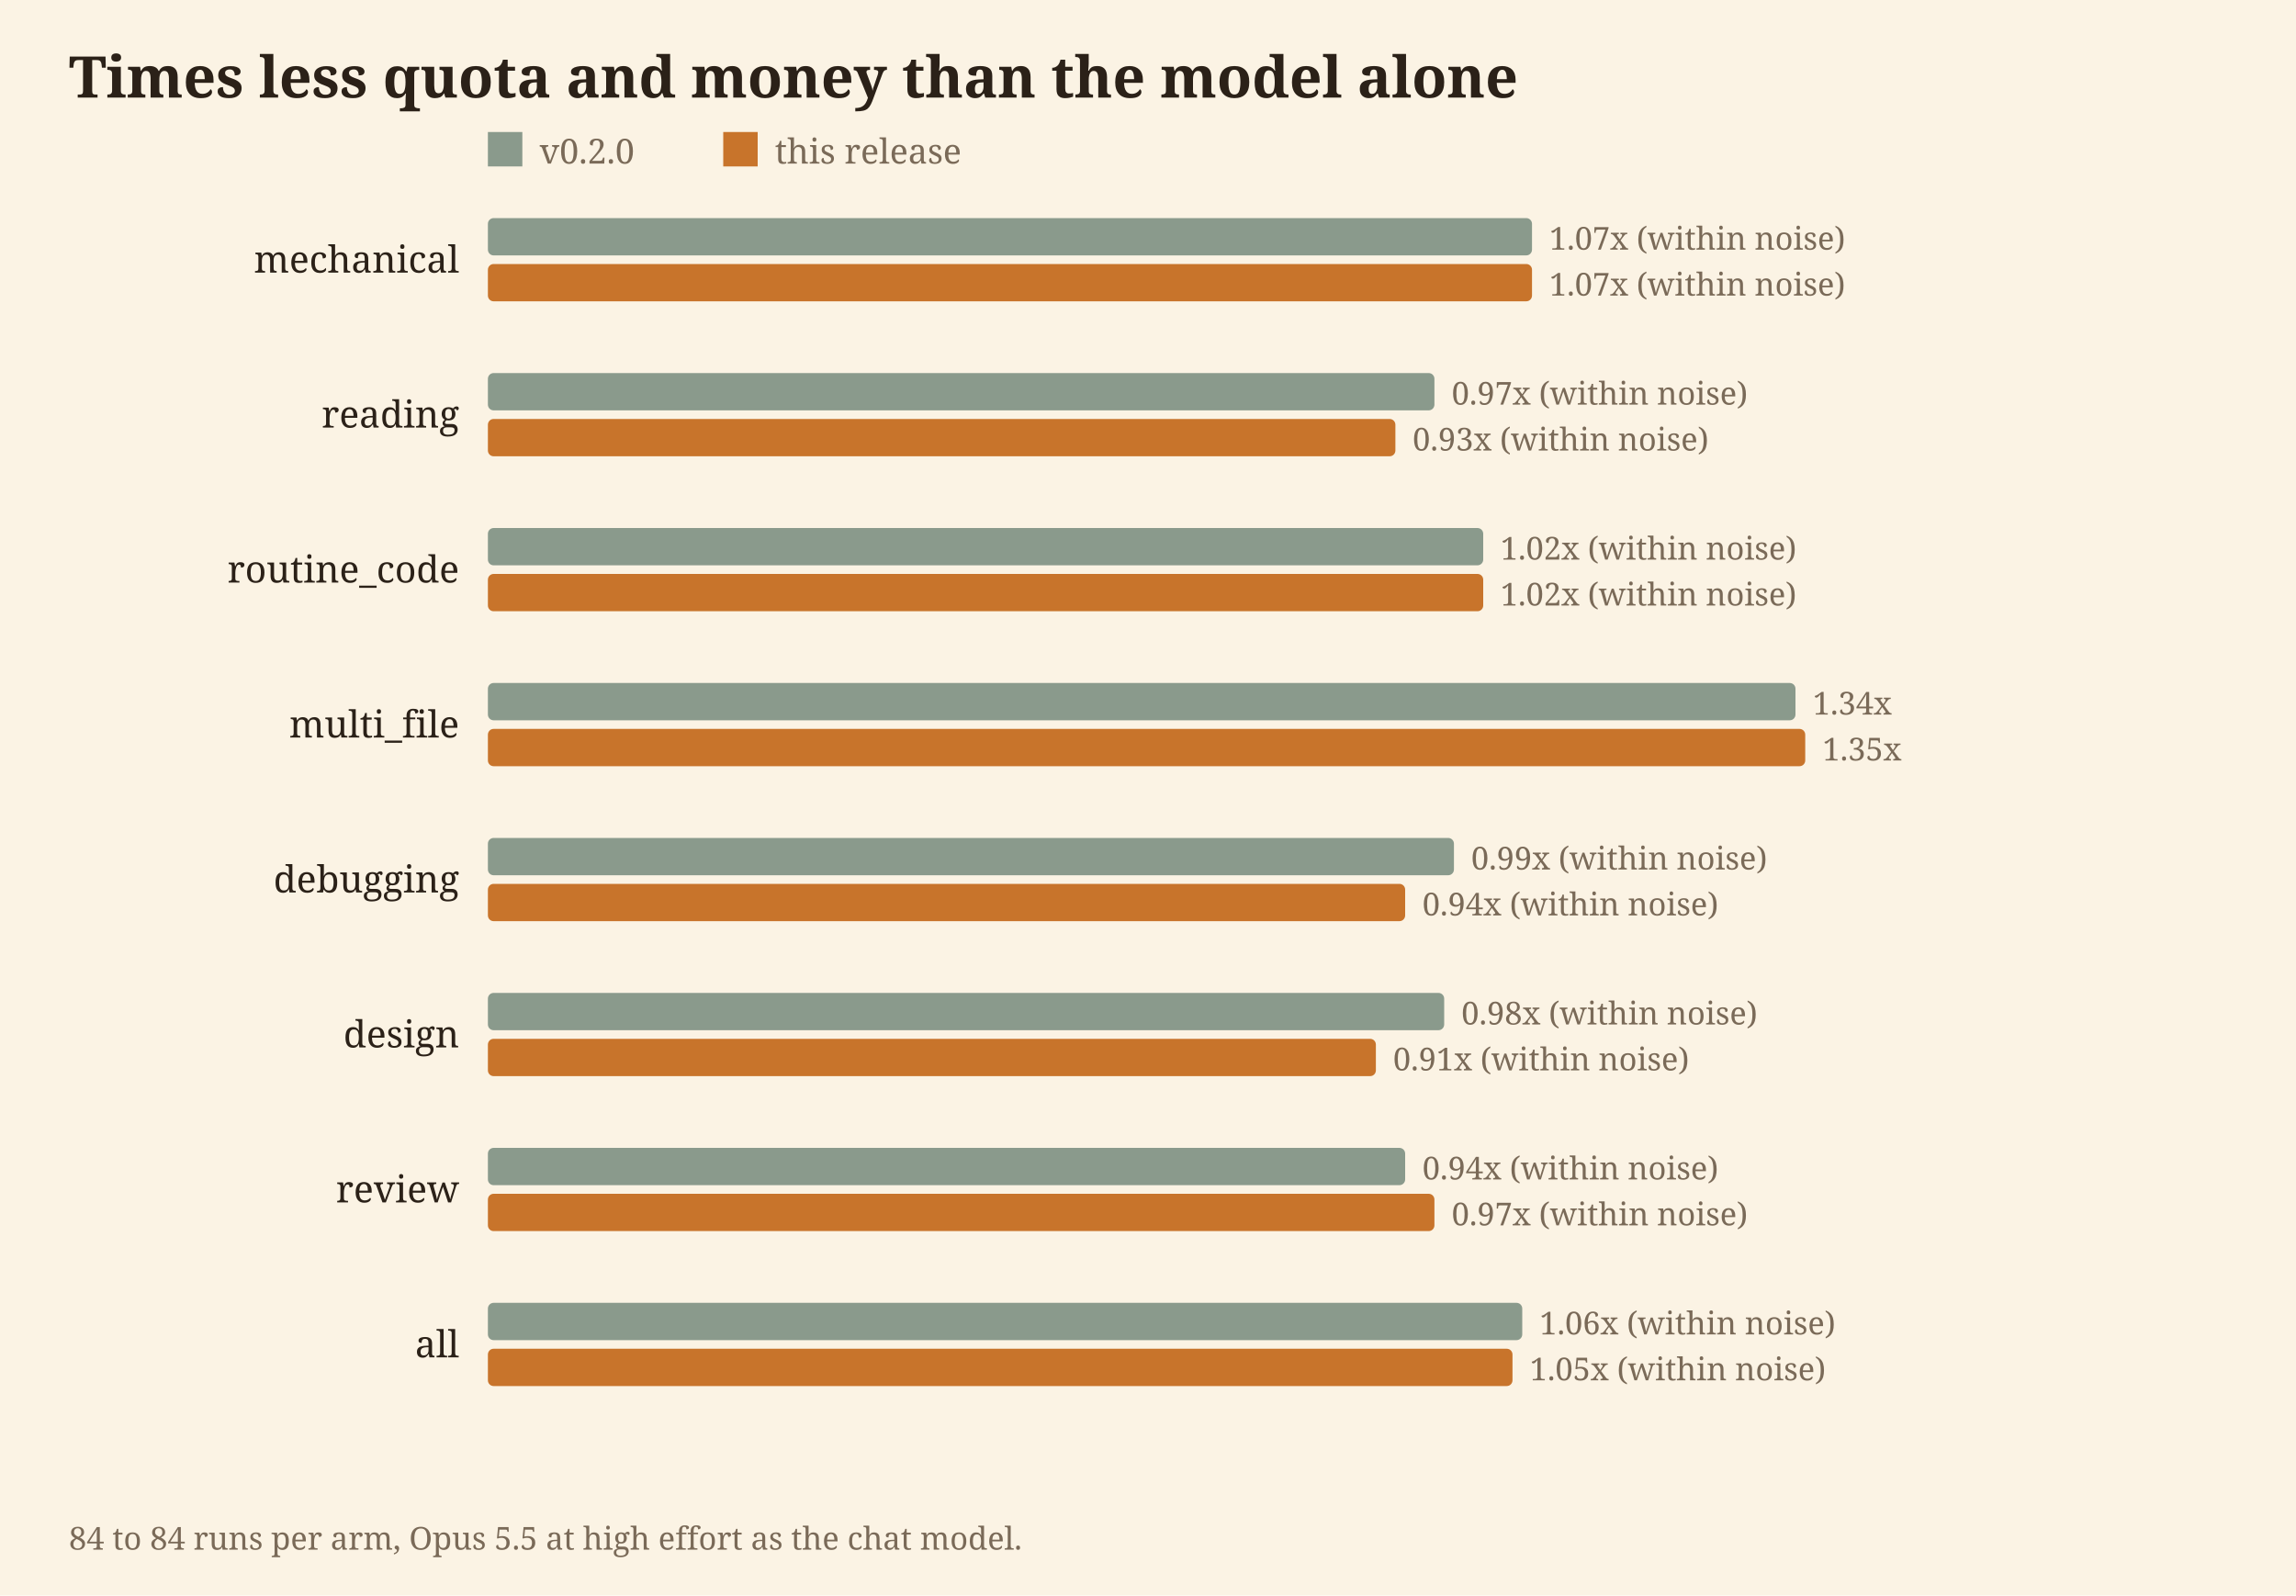
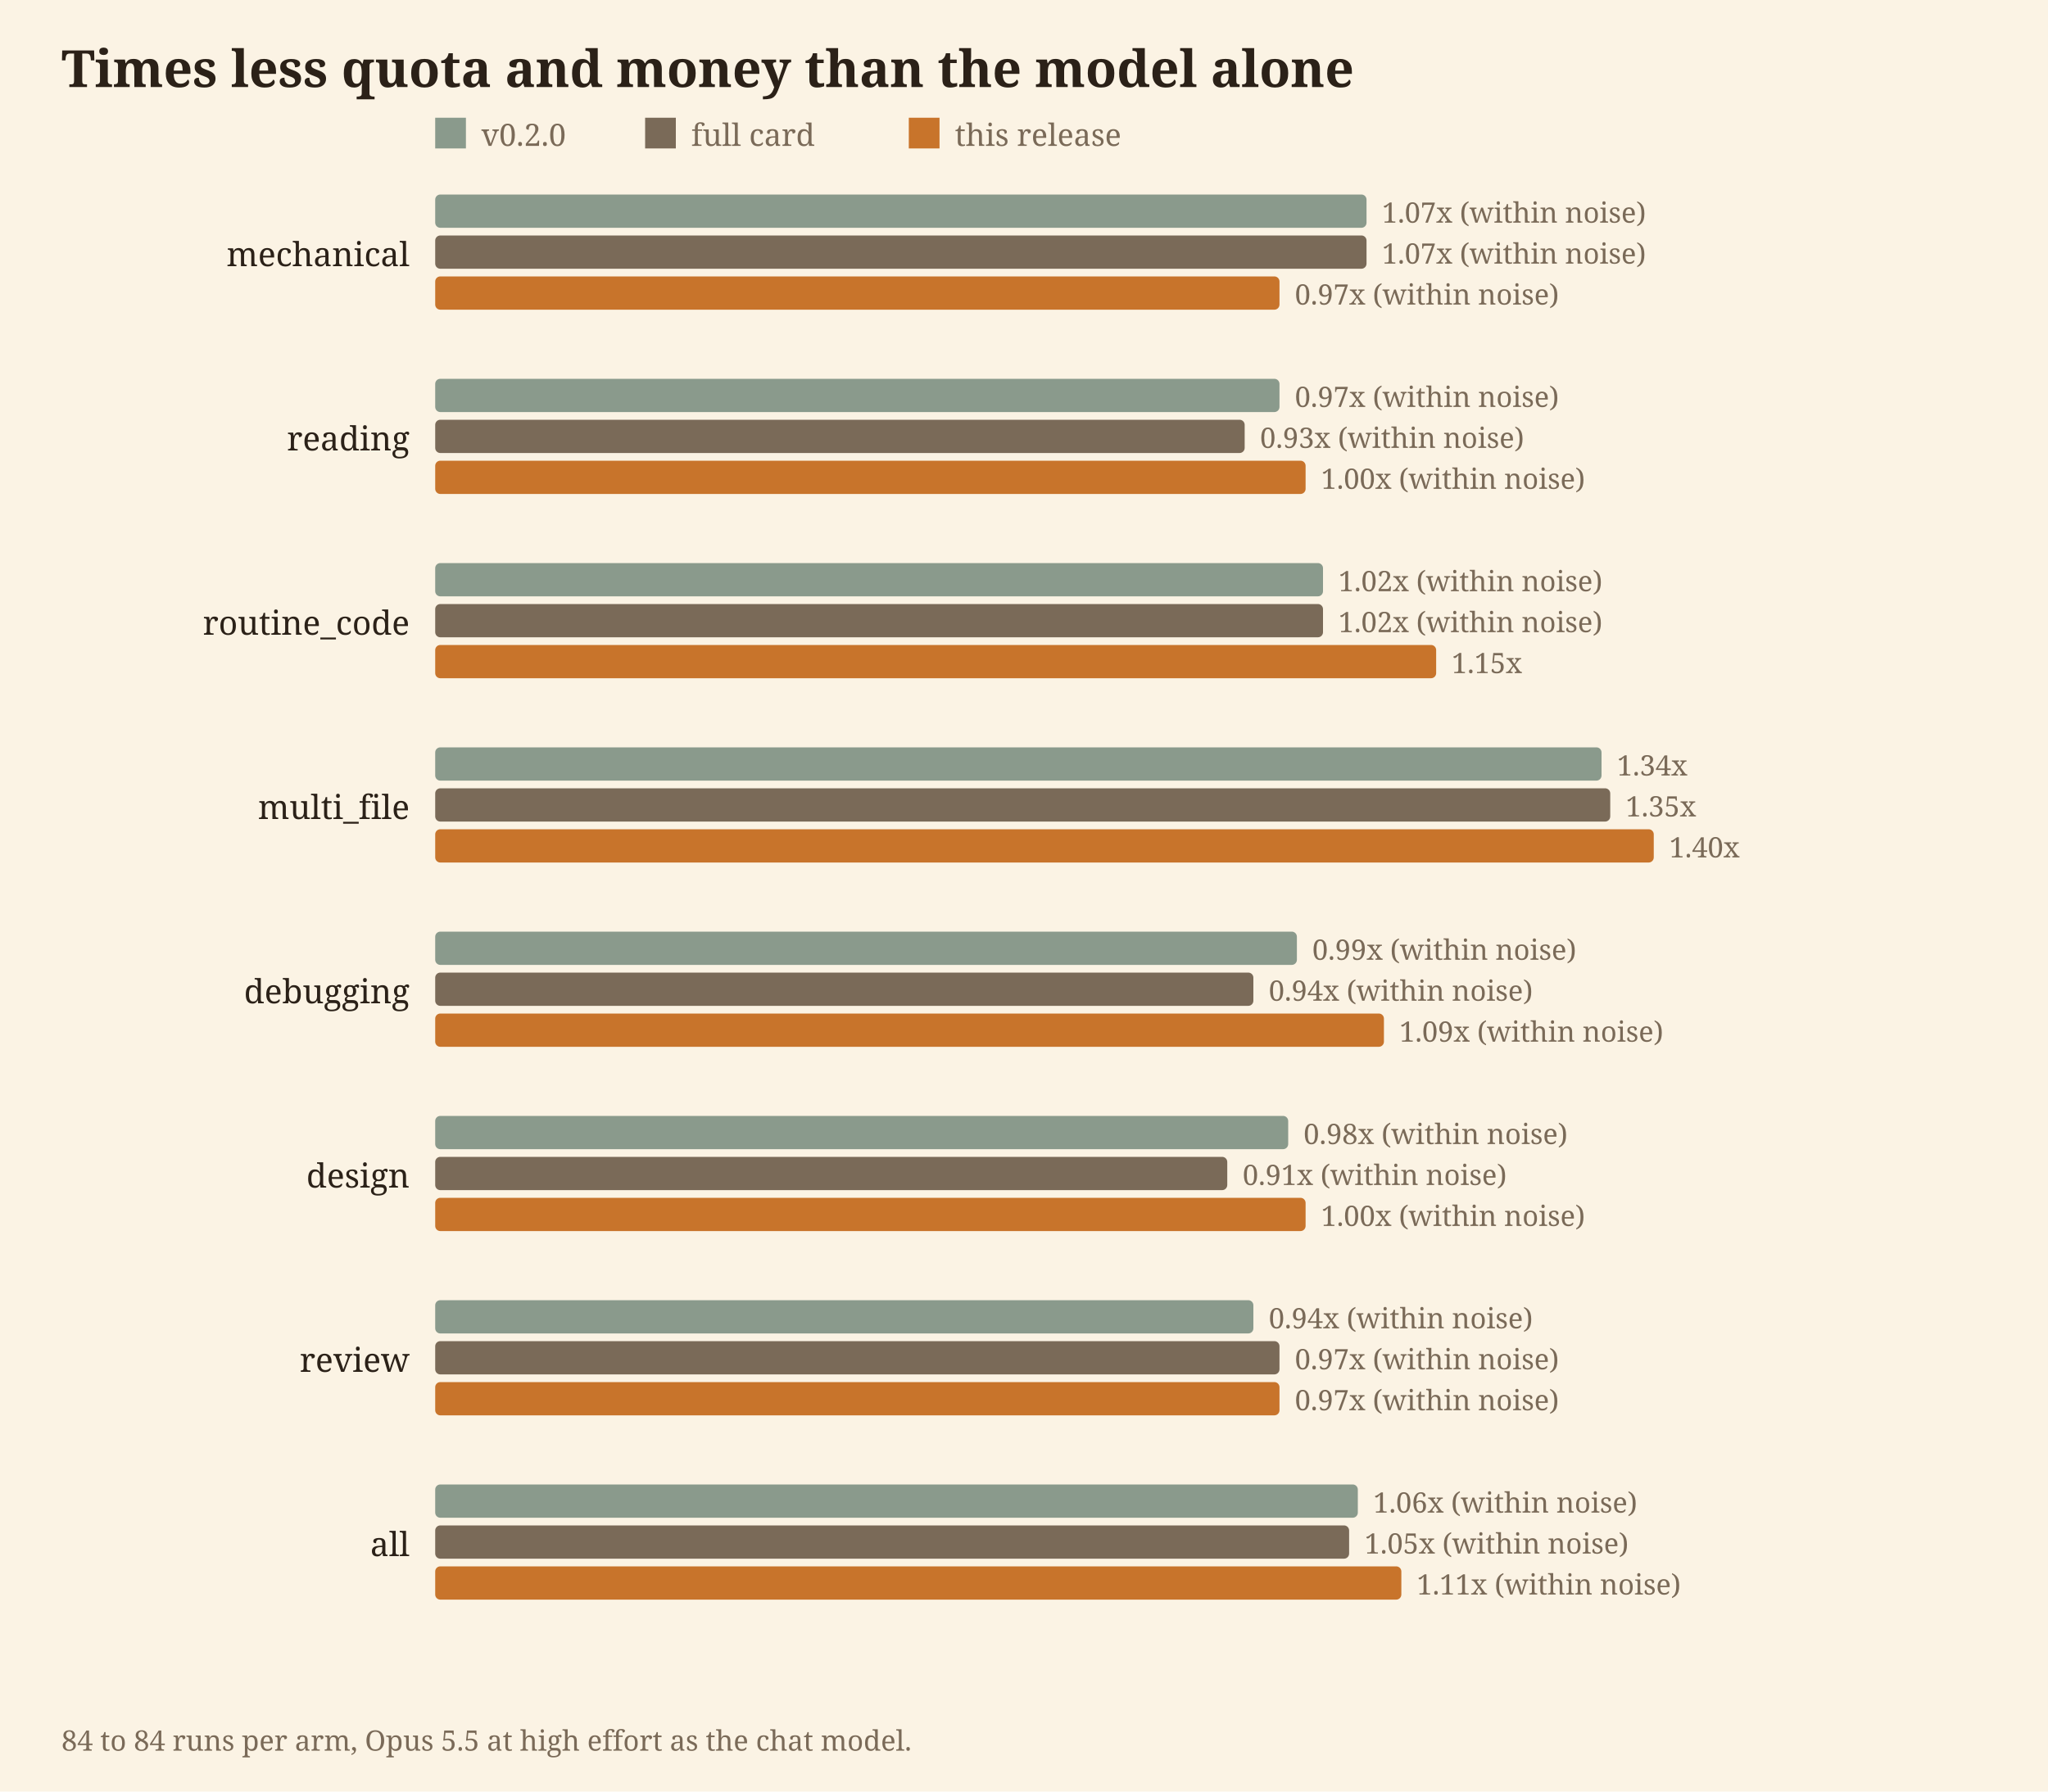
- <svg xmlns="http://www.w3.org/2000/svg" width="800" height="556" viewBox="0 0 800 556" font-family="Georgia, serif">
-   <rect width="800" height="556" fill="#fbf3e4" />
+ <svg xmlns="http://www.w3.org/2000/svg" width="800" height="700" viewBox="0 0 800 700" font-family="Georgia, serif">
+   <rect width="800" height="700" fill="#fbf3e4" />
  <text x="24" y="34" font-size="20" fill="#2b2118" font-weight="bold">Times less quota and money than the model alone</text>
  <rect x="170" y="46" width="12" height="12" fill="#8a9a8c" />
  <text x="188" y="57" font-size="12" fill="#7a6a58">v0.2.0</text>
-   <rect x="252" y="46" width="12" height="12" fill="#c8742b" />
-   <text x="270" y="57" font-size="12" fill="#7a6a58">this release</text>
-   <text x="160" y="95.0" font-size="13" fill="#2b2118" text-anchor="end">mechanical</text>
+   <rect x="252" y="46" width="12" height="12" fill="#7a6a58" />
+   <text x="270" y="57" font-size="12" fill="#7a6a58">full card</text>
+   <rect x="355" y="46" width="12" height="12" fill="#c8742b" />
+   <text x="373" y="57" font-size="12" fill="#7a6a58">this release</text>
+   <text x="160" y="104.0" font-size="13" fill="#2b2118" text-anchor="end">mechanical</text>
  <rect x="170" y="76" width="363.8" height="13" rx="2" fill="#8a9a8c" />
  <text x="539.8" y="87" font-size="11" fill="#7a6a58">1.07x (within noise)</text>
-   <rect x="170" y="92" width="363.8" height="13" rx="2" fill="#c8742b" />
+   <rect x="170" y="92" width="363.8" height="13" rx="2" fill="#7a6a58" />
  <text x="539.8" y="103" font-size="11" fill="#7a6a58">1.07x (within noise)</text>
-   <text x="160" y="149.0" font-size="13" fill="#2b2118" text-anchor="end">reading</text>
-   <rect x="170" y="130" width="329.8" height="13" rx="2" fill="#8a9a8c" />
-   <text x="505.8" y="141" font-size="11" fill="#7a6a58">0.97x (within noise)</text>
-   <rect x="170" y="146" width="316.2" height="13" rx="2" fill="#c8742b" />
-   <text x="492.2" y="157" font-size="11" fill="#7a6a58">0.93x (within noise)</text>
-   <text x="160" y="203.0" font-size="13" fill="#2b2118" text-anchor="end">routine_code</text>
-   <rect x="170" y="184" width="346.8" height="13" rx="2" fill="#8a9a8c" />
-   <text x="522.8" y="195" font-size="11" fill="#7a6a58">1.02x (within noise)</text>
-   <rect x="170" y="200" width="346.8" height="13" rx="2" fill="#c8742b" />
-   <text x="522.8" y="211" font-size="11" fill="#7a6a58">1.02x (within noise)</text>
-   <text x="160" y="257.0" font-size="13" fill="#2b2118" text-anchor="end">multi_file</text>
-   <rect x="170" y="238" width="455.6" height="13" rx="2" fill="#8a9a8c" />
-   <text x="631.6" y="249" font-size="11" fill="#7a6a58">1.34x</text>
-   <rect x="170" y="254" width="459.0" height="13" rx="2" fill="#c8742b" />
-   <text x="635.0" y="265" font-size="11" fill="#7a6a58">1.35x</text>
-   <text x="160" y="311.0" font-size="13" fill="#2b2118" text-anchor="end">debugging</text>
-   <rect x="170" y="292" width="336.6" height="13" rx="2" fill="#8a9a8c" />
-   <text x="512.6" y="303" font-size="11" fill="#7a6a58">0.99x (within noise)</text>
-   <rect x="170" y="308" width="319.6" height="13" rx="2" fill="#c8742b" />
-   <text x="495.6" y="319" font-size="11" fill="#7a6a58">0.94x (within noise)</text>
-   <text x="160" y="365.0" font-size="13" fill="#2b2118" text-anchor="end">design</text>
-   <rect x="170" y="346" width="333.2" height="13" rx="2" fill="#8a9a8c" />
-   <text x="509.2" y="357" font-size="11" fill="#7a6a58">0.98x (within noise)</text>
-   <rect x="170" y="362" width="309.4" height="13" rx="2" fill="#c8742b" />
-   <text x="485.4" y="373" font-size="11" fill="#7a6a58">0.91x (within noise)</text>
-   <text x="160" y="419.0" font-size="13" fill="#2b2118" text-anchor="end">review</text>
-   <rect x="170" y="400" width="319.6" height="13" rx="2" fill="#8a9a8c" />
-   <text x="495.6" y="411" font-size="11" fill="#7a6a58">0.94x (within noise)</text>
-   <rect x="170" y="416" width="329.8" height="13" rx="2" fill="#c8742b" />
-   <text x="505.8" y="427" font-size="11" fill="#7a6a58">0.97x (within noise)</text>
-   <text x="160" y="473.0" font-size="13" fill="#2b2118" text-anchor="end">all</text>
-   <rect x="170" y="454" width="360.4" height="13" rx="2" fill="#8a9a8c" />
-   <text x="536.4" y="465" font-size="11" fill="#7a6a58">1.06x (within noise)</text>
-   <rect x="170" y="470" width="357.0" height="13" rx="2" fill="#c8742b" />
-   <text x="533.0" y="481" font-size="11" fill="#7a6a58">1.05x (within noise)</text>
-   <text x="24" y="540" font-size="11" fill="#7a6a58">84 to 84 runs per arm, Opus 5.5 at high effort as the chat model.</text>
+   <rect x="170" y="108" width="329.8" height="13" rx="2" fill="#c8742b" />
+   <text x="505.8" y="119" font-size="11" fill="#7a6a58">0.97x (within noise)</text>
+   <text x="160" y="176.0" font-size="13" fill="#2b2118" text-anchor="end">reading</text>
+   <rect x="170" y="148" width="329.8" height="13" rx="2" fill="#8a9a8c" />
+   <text x="505.8" y="159" font-size="11" fill="#7a6a58">0.97x (within noise)</text>
+   <rect x="170" y="164" width="316.2" height="13" rx="2" fill="#7a6a58" />
+   <text x="492.2" y="175" font-size="11" fill="#7a6a58">0.93x (within noise)</text>
+   <rect x="170" y="180" width="340.0" height="13" rx="2" fill="#c8742b" />
+   <text x="516.0" y="191" font-size="11" fill="#7a6a58">1.00x (within noise)</text>
+   <text x="160" y="248.0" font-size="13" fill="#2b2118" text-anchor="end">routine_code</text>
+   <rect x="170" y="220" width="346.8" height="13" rx="2" fill="#8a9a8c" />
+   <text x="522.8" y="231" font-size="11" fill="#7a6a58">1.02x (within noise)</text>
+   <rect x="170" y="236" width="346.8" height="13" rx="2" fill="#7a6a58" />
+   <text x="522.8" y="247" font-size="11" fill="#7a6a58">1.02x (within noise)</text>
+   <rect x="170" y="252" width="391.0" height="13" rx="2" fill="#c8742b" />
+   <text x="567.0" y="263" font-size="11" fill="#7a6a58">1.15x</text>
+   <text x="160" y="320.0" font-size="13" fill="#2b2118" text-anchor="end">multi_file</text>
+   <rect x="170" y="292" width="455.6" height="13" rx="2" fill="#8a9a8c" />
+   <text x="631.6" y="303" font-size="11" fill="#7a6a58">1.34x</text>
+   <rect x="170" y="308" width="459.0" height="13" rx="2" fill="#7a6a58" />
+   <text x="635.0" y="319" font-size="11" fill="#7a6a58">1.35x</text>
+   <rect x="170" y="324" width="476.0" height="13" rx="2" fill="#c8742b" />
+   <text x="652.0" y="335" font-size="11" fill="#7a6a58">1.40x</text>
+   <text x="160" y="392.0" font-size="13" fill="#2b2118" text-anchor="end">debugging</text>
+   <rect x="170" y="364" width="336.6" height="13" rx="2" fill="#8a9a8c" />
+   <text x="512.6" y="375" font-size="11" fill="#7a6a58">0.99x (within noise)</text>
+   <rect x="170" y="380" width="319.6" height="13" rx="2" fill="#7a6a58" />
+   <text x="495.6" y="391" font-size="11" fill="#7a6a58">0.94x (within noise)</text>
+   <rect x="170" y="396" width="370.6" height="13" rx="2" fill="#c8742b" />
+   <text x="546.6" y="407" font-size="11" fill="#7a6a58">1.09x (within noise)</text>
+   <text x="160" y="464.0" font-size="13" fill="#2b2118" text-anchor="end">design</text>
+   <rect x="170" y="436" width="333.2" height="13" rx="2" fill="#8a9a8c" />
+   <text x="509.2" y="447" font-size="11" fill="#7a6a58">0.98x (within noise)</text>
+   <rect x="170" y="452" width="309.4" height="13" rx="2" fill="#7a6a58" />
+   <text x="485.4" y="463" font-size="11" fill="#7a6a58">0.91x (within noise)</text>
+   <rect x="170" y="468" width="340.0" height="13" rx="2" fill="#c8742b" />
+   <text x="516.0" y="479" font-size="11" fill="#7a6a58">1.00x (within noise)</text>
+   <text x="160" y="536.0" font-size="13" fill="#2b2118" text-anchor="end">review</text>
+   <rect x="170" y="508" width="319.6" height="13" rx="2" fill="#8a9a8c" />
+   <text x="495.6" y="519" font-size="11" fill="#7a6a58">0.94x (within noise)</text>
+   <rect x="170" y="524" width="329.8" height="13" rx="2" fill="#7a6a58" />
+   <text x="505.8" y="535" font-size="11" fill="#7a6a58">0.97x (within noise)</text>
+   <rect x="170" y="540" width="329.8" height="13" rx="2" fill="#c8742b" />
+   <text x="505.8" y="551" font-size="11" fill="#7a6a58">0.97x (within noise)</text>
+   <text x="160" y="608.0" font-size="13" fill="#2b2118" text-anchor="end">all</text>
+   <rect x="170" y="580" width="360.4" height="13" rx="2" fill="#8a9a8c" />
+   <text x="536.4" y="591" font-size="11" fill="#7a6a58">1.06x (within noise)</text>
+   <rect x="170" y="596" width="357.0" height="13" rx="2" fill="#7a6a58" />
+   <text x="533.0" y="607" font-size="11" fill="#7a6a58">1.05x (within noise)</text>
+   <rect x="170" y="612" width="377.4" height="13" rx="2" fill="#c8742b" />
+   <text x="553.4" y="623" font-size="11" fill="#7a6a58">1.11x (within noise)</text>
+   <text x="24" y="684" font-size="11" fill="#7a6a58">84 to 84 runs per arm, Opus 5.5 at high effort as the chat model.</text>
</svg>
